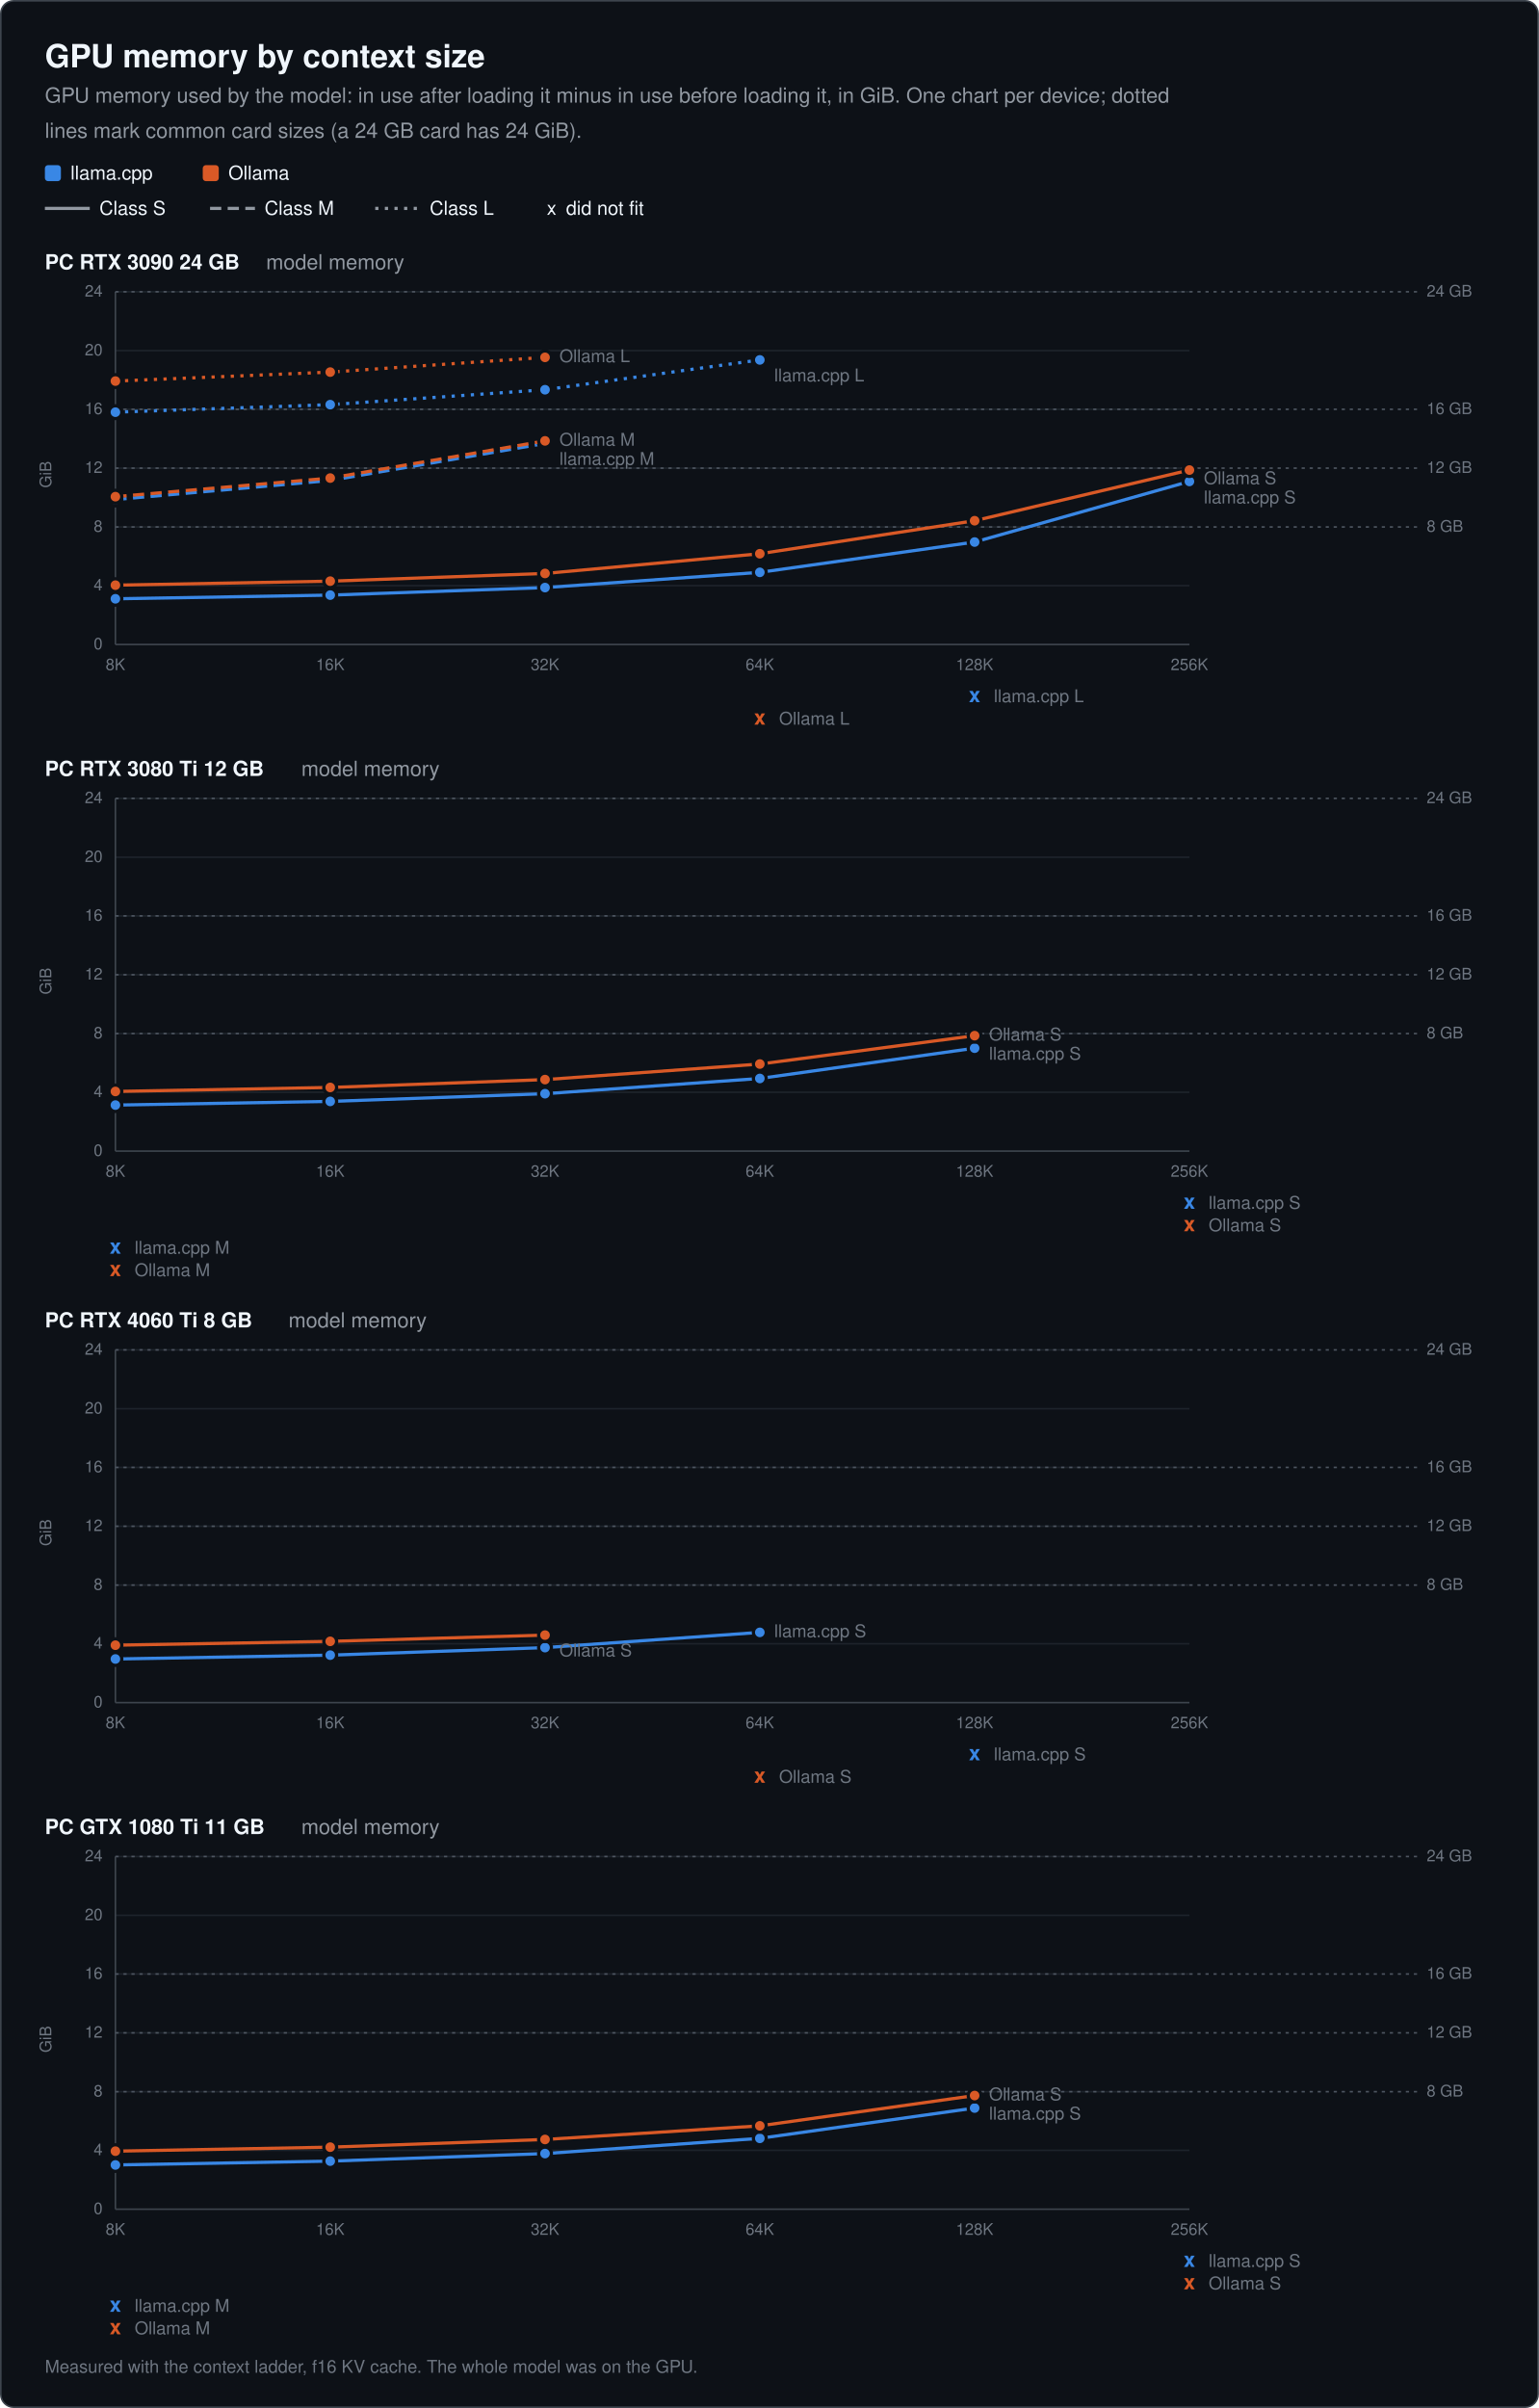
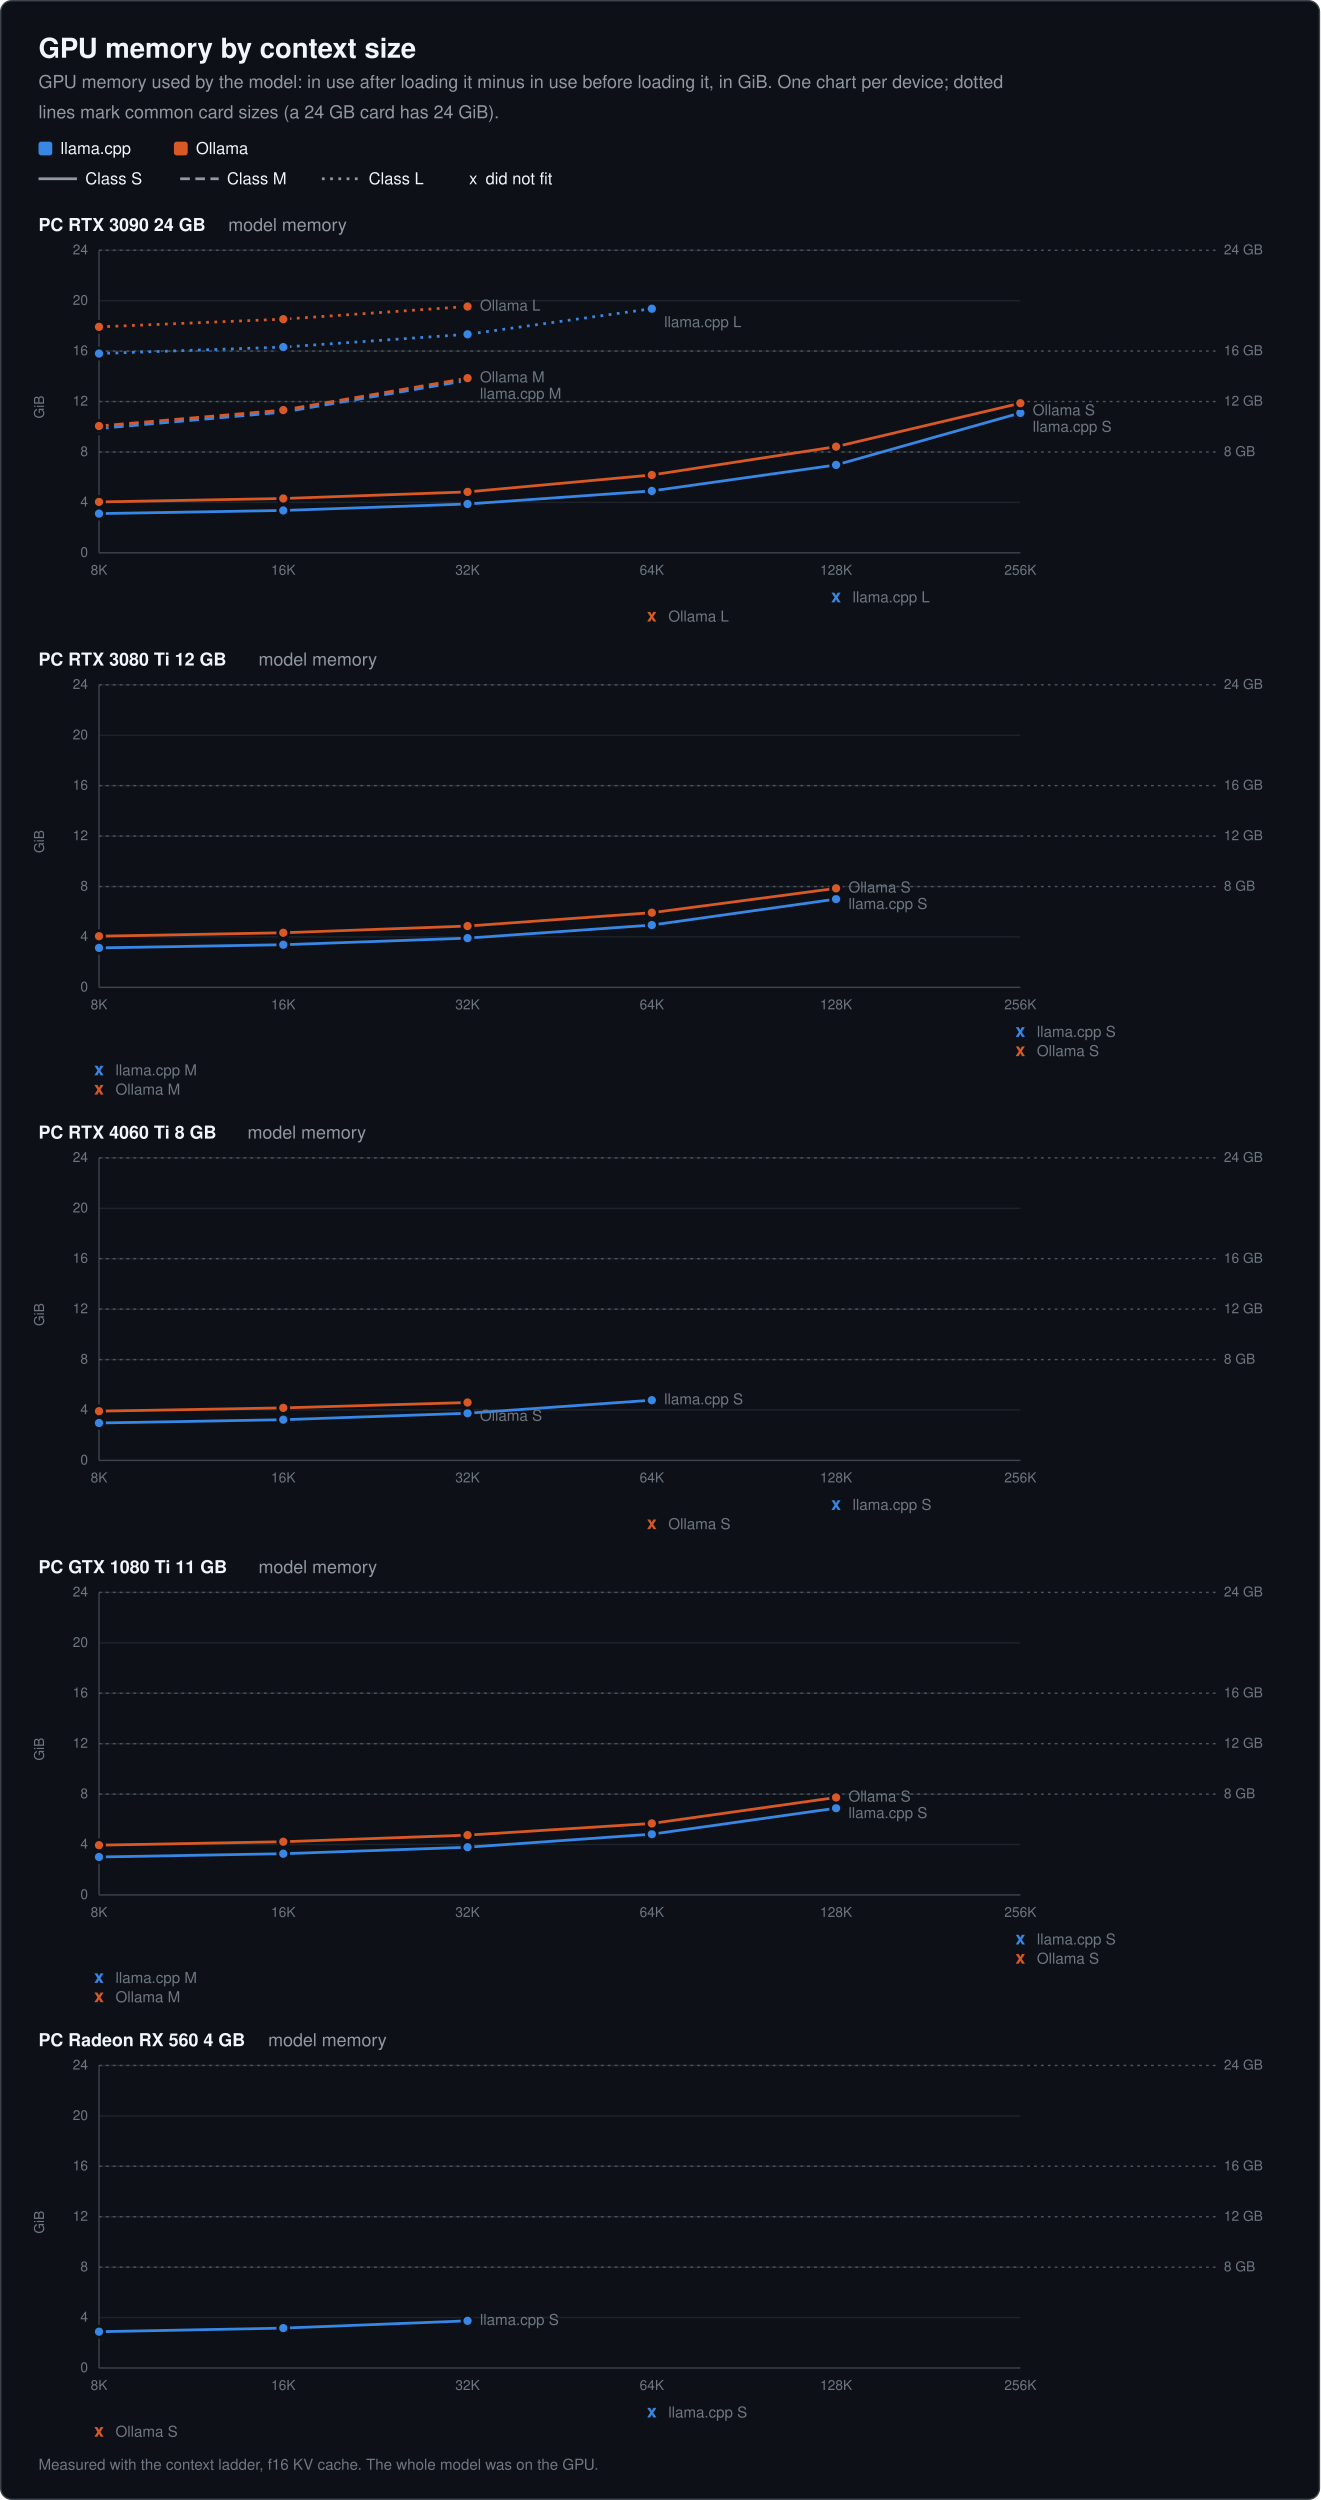
- <svg xmlns="http://www.w3.org/2000/svg" width="960" height="1502" viewBox="0 0 960 1502" role="img" aria-label="GPU memory by context size per device">
+ <svg xmlns="http://www.w3.org/2000/svg" width="960" height="1818" viewBox="0 0 960 1818" role="img" aria-label="GPU memory by context size per device">
  <style>
    text { font-family: system-ui, -apple-system, "Segoe UI", Helvetica, Arial, sans-serif; fill: #9198a1; }
    .title { font-size: 20px; font-weight: 600; fill: #f0f6fc; }
    .section { font-size: 15px; font-weight: 600; fill: #f0f6fc; }
    .panel { font-size: 13px; font-weight: 600; fill: #f0f6fc; }
    .device { font-size: 13px; fill: #f0f6fc; }
    .sub { font-size: 13px; }
    .legend { font-size: 12px; fill: #f0f6fc; }
    .value { font-size: 11px; font-variant-numeric: tabular-nums; }
    .tick { font-size: 10px; fill: #6e7681; font-variant-numeric: tabular-nums; }
    .muted, .note, .foot { fill: #6e7681; }
    .note { font-size: 11px; }
    .foot { font-size: 11px; }
    .cell { font-size: 12px; font-weight: 600; font-variant-numeric: tabular-nums; }
    .limitlabel { font-size: 10px; fill: #6e7681; }
    .grid { stroke: #1d232b; stroke-width: 1; }
    .row { stroke: #1d232b; stroke-width: 1; }
    .base { stroke: #3d444d; stroke-width: 1; }
    .limit { stroke: #4d5560; stroke-width: 1; stroke-dasharray: 2 3; }
    .gapbox { fill: none; stroke: #6e7681; stroke-width: 1; stroke-dasharray: 3 2; }
    </style>
-   <rect x="0.5" y="0.5" width="959" height="1501" rx="8" fill="#0d1117" stroke="#3d444d" />
+   <rect x="0.5" y="0.5" width="959" height="1817" rx="8" fill="#0d1117" stroke="#3d444d" />
  <text x="28" y="42" class="title">GPU memory by context size</text>
  <text x="28" y="64" class="sub">GPU memory used by the model: in use after loading it minus in use before loading it, in GiB. One chart per device; dotted</text>
  <text x="28" y="86" class="sub">lines mark common card sizes (a 24 GB card has 24 GiB).</text>
  <rect x="28" y="103" width="10" height="10" rx="2" fill="#3987e5" />
  <text x="44" y="112" class="legend">llama.cpp</text>
  <rect x="126.48" y="103" width="10" height="10" rx="2" fill="#d95926" />
  <text x="142.48" y="112" class="legend">Ollama</text>
  <line x1="28" y1="130" x2="56" y2="130" stroke="#9198a1" stroke-width="2" />
  <text x="62" y="134" class="legend">Class S</text>
  <line x1="131.04" y1="130" x2="159.04" y2="130" stroke="#9198a1" stroke-width="2" stroke-dasharray="7 4" />
  <text x="165.04" y="134" class="legend">Class M</text>
  <line x1="234.08" y1="130" x2="262.08" y2="130" stroke="#9198a1" stroke-width="2" stroke-dasharray="2 4" />
  <text x="268.08" y="134" class="legend">Class L</text>
  <text x="341.12" y="134" class="legend" style="fill:#f0f6fc">x</text>
  <text x="353.12" y="134" class="legend">did not fit</text>
  <text x="28" y="168" class="panel panel-title">PC RTX 3090 24 GB</text>
  <text x="166" y="168" class="sub">model memory</text>
  <text x="64" y="405.0" class="tick" text-anchor="end">0</text>
  <line x1="72" y1="365.3" x2="742" y2="365.3" class="grid" />
  <text x="64" y="368.3" class="tick" text-anchor="end">4</text>
  <line x1="72" y1="328.7" x2="742" y2="328.7" class="grid" />
  <text x="64" y="331.7" class="tick" text-anchor="end">8</text>
  <line x1="72" y1="292.0" x2="742" y2="292.0" class="grid" />
  <text x="64" y="295.0" class="tick" text-anchor="end">12</text>
  <line x1="72" y1="255.3" x2="742" y2="255.3" class="grid" />
  <text x="64" y="258.3" class="tick" text-anchor="end">16</text>
  <line x1="72" y1="218.7" x2="742" y2="218.7" class="grid" />
  <text x="64" y="221.7" class="tick" text-anchor="end">20</text>
  <line x1="72" y1="182.0" x2="742" y2="182.0" class="grid" />
  <text x="64" y="185.0" class="tick" text-anchor="end">24</text>
  <line x1="72" y1="182" x2="72" y2="402" class="base" />
  <line x1="72" y1="402" x2="742" y2="402" class="base" />
  <text x="28" y="292.0" class="tick" text-anchor="middle" transform="rotate(-90 32 292.0)">GiB</text>
  <text x="72.0" y="418" class="tick" text-anchor="middle">8K</text>
  <text x="206.0" y="418" class="tick" text-anchor="middle">16K</text>
  <text x="340.0" y="418" class="tick" text-anchor="middle">32K</text>
  <text x="474.0" y="418" class="tick" text-anchor="middle">64K</text>
  <text x="608.0" y="418" class="tick" text-anchor="middle">128K</text>
  <text x="742.0" y="418" class="tick" text-anchor="middle">256K</text>
  <line x1="72" y1="328.7" x2="884" y2="328.7" class="limit" />
  <text x="890" y="331.7" class="limitlabel">8 GB</text>
  <line x1="72" y1="292.0" x2="884" y2="292.0" class="limit" />
  <text x="890" y="295.0" class="limitlabel">12 GB</text>
  <line x1="72" y1="255.3" x2="884" y2="255.3" class="limit" />
  <text x="890" y="258.3" class="limitlabel">16 GB</text>
  <line x1="72" y1="182.0" x2="884" y2="182.0" class="limit" />
  <text x="890" y="185.0" class="limitlabel">24 GB</text>
  <polyline points="72.0,373.5 206.0,371.2 340.0,366.5 474.0,357.0 608.0,338.1 742.0,300.3" fill="none" stroke="#3987e5" stroke-width="2" />
  <circle cx="72.0" cy="373.5" r="4" fill="#3987e5" stroke="#0d1117" stroke-width="2" />
  <circle cx="206.0" cy="371.2" r="4" fill="#3987e5" stroke="#0d1117" stroke-width="2" />
  <circle cx="340.0" cy="366.5" r="4" fill="#3987e5" stroke="#0d1117" stroke-width="2" />
  <circle cx="474.0" cy="357.0" r="4" fill="#3987e5" stroke="#0d1117" stroke-width="2" />
  <circle cx="608.0" cy="338.1" r="4" fill="#3987e5" stroke="#0d1117" stroke-width="2" />
  <circle cx="742.0" cy="300.3" r="4" fill="#3987e5" stroke="#0d1117" stroke-width="2" />
  <polyline points="72.0,365.0 206.0,362.5 340.0,357.7 474.0,345.4 608.0,324.8 742.0,293.2" fill="none" stroke="#d95926" stroke-width="2" />
  <circle cx="72.0" cy="365.0" r="4" fill="#d95926" stroke="#0d1117" stroke-width="2" />
  <circle cx="206.0" cy="362.5" r="4" fill="#d95926" stroke="#0d1117" stroke-width="2" />
  <circle cx="340.0" cy="357.7" r="4" fill="#d95926" stroke="#0d1117" stroke-width="2" />
  <circle cx="474.0" cy="345.4" r="4" fill="#d95926" stroke="#0d1117" stroke-width="2" />
  <circle cx="608.0" cy="324.8" r="4" fill="#d95926" stroke="#0d1117" stroke-width="2" />
  <circle cx="742.0" cy="293.2" r="4" fill="#d95926" stroke="#0d1117" stroke-width="2" />
  <polyline points="72.0,311.6 206.0,299.7 340.0,276.6" fill="none" stroke="#3987e5" stroke-width="2" stroke-dasharray="7 4" />
  <circle cx="72.0" cy="311.6" r="4" fill="#3987e5" stroke="#0d1117" stroke-width="2" />
  <circle cx="206.0" cy="299.7" r="4" fill="#3987e5" stroke="#0d1117" stroke-width="2" />
  <circle cx="340.0" cy="276.6" r="4" fill="#3987e5" stroke="#0d1117" stroke-width="2" />
  <polyline points="72.0,309.8 206.0,298.2 340.0,275.0" fill="none" stroke="#d95926" stroke-width="2" stroke-dasharray="7 4" />
  <circle cx="72.0" cy="309.8" r="4" fill="#d95926" stroke="#0d1117" stroke-width="2" />
  <circle cx="206.0" cy="298.2" r="4" fill="#d95926" stroke="#0d1117" stroke-width="2" />
  <circle cx="340.0" cy="275.0" r="4" fill="#d95926" stroke="#0d1117" stroke-width="2" />
  <polyline points="72.0,257.1 206.0,252.4 340.0,243.1 474.0,224.5" fill="none" stroke="#3987e5" stroke-width="2" stroke-dasharray="2 4" />
  <circle cx="72.0" cy="257.1" r="4" fill="#3987e5" stroke="#0d1117" stroke-width="2" />
  <circle cx="206.0" cy="252.4" r="4" fill="#3987e5" stroke="#0d1117" stroke-width="2" />
  <circle cx="340.0" cy="243.1" r="4" fill="#3987e5" stroke="#0d1117" stroke-width="2" />
  <circle cx="474.0" cy="224.5" r="4" fill="#3987e5" stroke="#0d1117" stroke-width="2" />
  <polyline points="72.0,237.7 206.0,232.1 340.0,222.9" fill="none" stroke="#d95926" stroke-width="2" stroke-dasharray="2 4" />
  <circle cx="72.0" cy="237.7" r="4" fill="#d95926" stroke="#0d1117" stroke-width="2" />
  <circle cx="206.0" cy="232.1" r="4" fill="#d95926" stroke="#0d1117" stroke-width="2" />
  <circle cx="340.0" cy="222.9" r="4" fill="#d95926" stroke="#0d1117" stroke-width="2" />
  <text x="349.0" y="225.9" class="note">Ollama L</text>
  <text x="483.0" y="237.9" class="note">llama.cpp L</text>
  <text x="349.0" y="278.0" class="note">Ollama M</text>
  <text x="349.0" y="290.0" class="note">llama.cpp M</text>
  <text x="751.0" y="302.0" class="note">Ollama S</text>
  <text x="751.0" y="314.0" class="note">llama.cpp S</text>
  <text x="608.0" y="438" class="nofit" text-anchor="middle" style="fill:#3987e5;font-size:13px;font-weight:700">x</text>
  <text x="620.0" y="438" class="note">llama.cpp L</text>
  <text x="474.0" y="452" class="nofit" text-anchor="middle" style="fill:#d95926;font-size:13px;font-weight:700">x</text>
  <text x="486.0" y="452" class="note">Ollama L</text>
  <text x="28" y="484" class="panel panel-title">PC RTX 3080 Ti 12 GB</text>
  <text x="188" y="484" class="sub">model memory</text>
  <text x="64" y="721.0" class="tick" text-anchor="end">0</text>
  <line x1="72" y1="681.3" x2="742" y2="681.3" class="grid" />
  <text x="64" y="684.3" class="tick" text-anchor="end">4</text>
  <line x1="72" y1="644.7" x2="742" y2="644.7" class="grid" />
  <text x="64" y="647.7" class="tick" text-anchor="end">8</text>
  <line x1="72" y1="608.0" x2="742" y2="608.0" class="grid" />
  <text x="64" y="611.0" class="tick" text-anchor="end">12</text>
  <line x1="72" y1="571.3" x2="742" y2="571.3" class="grid" />
  <text x="64" y="574.3" class="tick" text-anchor="end">16</text>
  <line x1="72" y1="534.7" x2="742" y2="534.7" class="grid" />
  <text x="64" y="537.7" class="tick" text-anchor="end">20</text>
  <line x1="72" y1="498.0" x2="742" y2="498.0" class="grid" />
  <text x="64" y="501.0" class="tick" text-anchor="end">24</text>
  <line x1="72" y1="498" x2="72" y2="718" class="base" />
  <line x1="72" y1="718" x2="742" y2="718" class="base" />
  <text x="28" y="608.0" class="tick" text-anchor="middle" transform="rotate(-90 32 608.0)">GiB</text>
  <text x="72.0" y="734" class="tick" text-anchor="middle">8K</text>
  <text x="206.0" y="734" class="tick" text-anchor="middle">16K</text>
  <text x="340.0" y="734" class="tick" text-anchor="middle">32K</text>
  <text x="474.0" y="734" class="tick" text-anchor="middle">64K</text>
  <text x="608.0" y="734" class="tick" text-anchor="middle">128K</text>
  <text x="742.0" y="734" class="tick" text-anchor="middle">256K</text>
  <line x1="72" y1="644.7" x2="884" y2="644.7" class="limit" />
  <text x="890" y="647.7" class="limitlabel">8 GB</text>
  <line x1="72" y1="608.0" x2="884" y2="608.0" class="limit" />
  <text x="890" y="611.0" class="limitlabel">12 GB</text>
  <line x1="72" y1="571.3" x2="884" y2="571.3" class="limit" />
  <text x="890" y="574.3" class="limitlabel">16 GB</text>
  <line x1="72" y1="498.0" x2="884" y2="498.0" class="limit" />
  <text x="890" y="501.0" class="limitlabel">24 GB</text>
  <polyline points="72.0,689.3 206.0,687.0 340.0,682.2 474.0,672.7 608.0,653.8" fill="none" stroke="#3987e5" stroke-width="2" />
  <circle cx="72.0" cy="689.3" r="4" fill="#3987e5" stroke="#0d1117" stroke-width="2" />
  <circle cx="206.0" cy="687.0" r="4" fill="#3987e5" stroke="#0d1117" stroke-width="2" />
  <circle cx="340.0" cy="682.2" r="4" fill="#3987e5" stroke="#0d1117" stroke-width="2" />
  <circle cx="474.0" cy="672.7" r="4" fill="#3987e5" stroke="#0d1117" stroke-width="2" />
  <circle cx="608.0" cy="653.8" r="4" fill="#3987e5" stroke="#0d1117" stroke-width="2" />
  <polyline points="72.0,680.8 206.0,678.3 340.0,673.4 474.0,663.7 608.0,646.0" fill="none" stroke="#d95926" stroke-width="2" />
  <circle cx="72.0" cy="680.8" r="4" fill="#d95926" stroke="#0d1117" stroke-width="2" />
  <circle cx="206.0" cy="678.3" r="4" fill="#d95926" stroke="#0d1117" stroke-width="2" />
  <circle cx="340.0" cy="673.4" r="4" fill="#d95926" stroke="#0d1117" stroke-width="2" />
  <circle cx="474.0" cy="663.7" r="4" fill="#d95926" stroke="#0d1117" stroke-width="2" />
  <circle cx="608.0" cy="646.0" r="4" fill="#d95926" stroke="#0d1117" stroke-width="2" />
  <text x="617.0" y="649.0" class="note">Ollama S</text>
  <text x="617.0" y="661.0" class="note">llama.cpp S</text>
  <text x="742.0" y="754" class="nofit" text-anchor="middle" style="fill:#3987e5;font-size:13px;font-weight:700">x</text>
  <text x="754.0" y="754" class="note">llama.cpp S</text>
  <text x="742.0" y="768" class="nofit" text-anchor="middle" style="fill:#d95926;font-size:13px;font-weight:700">x</text>
  <text x="754.0" y="768" class="note">Ollama S</text>
  <text x="72.0" y="782" class="nofit" text-anchor="middle" style="fill:#3987e5;font-size:13px;font-weight:700">x</text>
  <text x="84.0" y="782" class="note">llama.cpp M</text>
  <text x="72.0" y="796" class="nofit" text-anchor="middle" style="fill:#d95926;font-size:13px;font-weight:700">x</text>
  <text x="84.0" y="796" class="note">Ollama M</text>
  <text x="28" y="828" class="panel panel-title">PC RTX 4060 Ti 8 GB</text>
  <text x="180" y="828" class="sub">model memory</text>
  <text x="64" y="1065.0" class="tick" text-anchor="end">0</text>
  <line x1="72" y1="1025.3" x2="742" y2="1025.3" class="grid" />
  <text x="64" y="1028.3" class="tick" text-anchor="end">4</text>
  <line x1="72" y1="988.7" x2="742" y2="988.7" class="grid" />
  <text x="64" y="991.7" class="tick" text-anchor="end">8</text>
  <line x1="72" y1="952.0" x2="742" y2="952.0" class="grid" />
  <text x="64" y="955.0" class="tick" text-anchor="end">12</text>
  <line x1="72" y1="915.3" x2="742" y2="915.3" class="grid" />
  <text x="64" y="918.3" class="tick" text-anchor="end">16</text>
  <line x1="72" y1="878.7" x2="742" y2="878.7" class="grid" />
  <text x="64" y="881.7" class="tick" text-anchor="end">20</text>
  <line x1="72" y1="842.0" x2="742" y2="842.0" class="grid" />
  <text x="64" y="845.0" class="tick" text-anchor="end">24</text>
  <line x1="72" y1="842" x2="72" y2="1062" class="base" />
  <line x1="72" y1="1062" x2="742" y2="1062" class="base" />
  <text x="28" y="952.0" class="tick" text-anchor="middle" transform="rotate(-90 32 952.0)">GiB</text>
  <text x="72.0" y="1078" class="tick" text-anchor="middle">8K</text>
  <text x="206.0" y="1078" class="tick" text-anchor="middle">16K</text>
  <text x="340.0" y="1078" class="tick" text-anchor="middle">32K</text>
  <text x="474.0" y="1078" class="tick" text-anchor="middle">64K</text>
  <text x="608.0" y="1078" class="tick" text-anchor="middle">128K</text>
  <text x="742.0" y="1078" class="tick" text-anchor="middle">256K</text>
  <line x1="72" y1="988.7" x2="884" y2="988.7" class="limit" />
  <text x="890" y="991.7" class="limitlabel">8 GB</text>
  <line x1="72" y1="952.0" x2="884" y2="952.0" class="limit" />
  <text x="890" y="955.0" class="limitlabel">12 GB</text>
  <line x1="72" y1="915.3" x2="884" y2="915.3" class="limit" />
  <text x="890" y="918.3" class="limitlabel">16 GB</text>
  <line x1="72" y1="842.0" x2="884" y2="842.0" class="limit" />
  <text x="890" y="845.0" class="limitlabel">24 GB</text>
  <polyline points="72.0,1034.8 206.0,1032.4 340.0,1027.7 474.0,1018.2" fill="none" stroke="#3987e5" stroke-width="2" />
  <circle cx="72.0" cy="1034.8" r="4" fill="#3987e5" stroke="#0d1117" stroke-width="2" />
  <circle cx="206.0" cy="1032.4" r="4" fill="#3987e5" stroke="#0d1117" stroke-width="2" />
  <circle cx="340.0" cy="1027.7" r="4" fill="#3987e5" stroke="#0d1117" stroke-width="2" />
  <circle cx="474.0" cy="1018.2" r="4" fill="#3987e5" stroke="#0d1117" stroke-width="2" />
  <polyline points="72.0,1026.2 206.0,1023.8 340.0,1019.9" fill="none" stroke="#d95926" stroke-width="2" />
  <circle cx="72.0" cy="1026.2" r="4" fill="#d95926" stroke="#0d1117" stroke-width="2" />
  <circle cx="206.0" cy="1023.8" r="4" fill="#d95926" stroke="#0d1117" stroke-width="2" />
  <circle cx="340.0" cy="1019.9" r="4" fill="#d95926" stroke="#0d1117" stroke-width="2" />
  <text x="483.0" y="1021.2" class="note">llama.cpp S</text>
  <text x="349.0" y="1033.2" class="note">Ollama S</text>
  <text x="608.0" y="1098" class="nofit" text-anchor="middle" style="fill:#3987e5;font-size:13px;font-weight:700">x</text>
  <text x="620.0" y="1098" class="note">llama.cpp S</text>
  <text x="474.0" y="1112" class="nofit" text-anchor="middle" style="fill:#d95926;font-size:13px;font-weight:700">x</text>
  <text x="486.0" y="1112" class="note">Ollama S</text>
  <text x="28" y="1144" class="panel panel-title">PC GTX 1080 Ti 11 GB</text>
  <text x="188" y="1144" class="sub">model memory</text>
  <text x="64" y="1381.0" class="tick" text-anchor="end">0</text>
  <line x1="72" y1="1341.3" x2="742" y2="1341.3" class="grid" />
  <text x="64" y="1344.3" class="tick" text-anchor="end">4</text>
  <line x1="72" y1="1304.7" x2="742" y2="1304.7" class="grid" />
  <text x="64" y="1307.7" class="tick" text-anchor="end">8</text>
  <line x1="72" y1="1268.0" x2="742" y2="1268.0" class="grid" />
  <text x="64" y="1271.0" class="tick" text-anchor="end">12</text>
  <line x1="72" y1="1231.3" x2="742" y2="1231.3" class="grid" />
  <text x="64" y="1234.3" class="tick" text-anchor="end">16</text>
  <line x1="72" y1="1194.7" x2="742" y2="1194.7" class="grid" />
  <text x="64" y="1197.7" class="tick" text-anchor="end">20</text>
  <line x1="72" y1="1158.0" x2="742" y2="1158.0" class="grid" />
  <text x="64" y="1161.0" class="tick" text-anchor="end">24</text>
  <line x1="72" y1="1158" x2="72" y2="1378" class="base" />
  <line x1="72" y1="1378" x2="742" y2="1378" class="base" />
  <text x="28" y="1268.0" class="tick" text-anchor="middle" transform="rotate(-90 32 1268.0)">GiB</text>
  <text x="72.0" y="1394" class="tick" text-anchor="middle">8K</text>
  <text x="206.0" y="1394" class="tick" text-anchor="middle">16K</text>
  <text x="340.0" y="1394" class="tick" text-anchor="middle">32K</text>
  <text x="474.0" y="1394" class="tick" text-anchor="middle">64K</text>
  <text x="608.0" y="1394" class="tick" text-anchor="middle">128K</text>
  <text x="742.0" y="1394" class="tick" text-anchor="middle">256K</text>
  <line x1="72" y1="1304.7" x2="884" y2="1304.7" class="limit" />
  <text x="890" y="1307.7" class="limitlabel">8 GB</text>
  <line x1="72" y1="1268.0" x2="884" y2="1268.0" class="limit" />
  <text x="890" y="1271.0" class="limitlabel">12 GB</text>
  <line x1="72" y1="1231.3" x2="884" y2="1231.3" class="limit" />
  <text x="890" y="1234.3" class="limitlabel">16 GB</text>
  <line x1="72" y1="1158.0" x2="884" y2="1158.0" class="limit" />
  <text x="890" y="1161.0" class="limitlabel">24 GB</text>
  <polyline points="72.0,1350.4 206.0,1348.0 340.0,1343.3 474.0,1333.8 608.0,1314.9" fill="none" stroke="#3987e5" stroke-width="2" />
  <circle cx="72.0" cy="1350.4" r="4" fill="#3987e5" stroke="#0d1117" stroke-width="2" />
  <circle cx="206.0" cy="1348.0" r="4" fill="#3987e5" stroke="#0d1117" stroke-width="2" />
  <circle cx="340.0" cy="1343.3" r="4" fill="#3987e5" stroke="#0d1117" stroke-width="2" />
  <circle cx="474.0" cy="1333.8" r="4" fill="#3987e5" stroke="#0d1117" stroke-width="2" />
  <circle cx="608.0" cy="1314.9" r="4" fill="#3987e5" stroke="#0d1117" stroke-width="2" />
  <polyline points="72.0,1341.8 206.0,1339.3 340.0,1334.5 474.0,1326.0 608.0,1307.1" fill="none" stroke="#d95926" stroke-width="2" />
  <circle cx="72.0" cy="1341.8" r="4" fill="#d95926" stroke="#0d1117" stroke-width="2" />
  <circle cx="206.0" cy="1339.3" r="4" fill="#d95926" stroke="#0d1117" stroke-width="2" />
  <circle cx="340.0" cy="1334.5" r="4" fill="#d95926" stroke="#0d1117" stroke-width="2" />
  <circle cx="474.0" cy="1326.0" r="4" fill="#d95926" stroke="#0d1117" stroke-width="2" />
  <circle cx="608.0" cy="1307.1" r="4" fill="#d95926" stroke="#0d1117" stroke-width="2" />
  <text x="617.0" y="1310.1" class="note">Ollama S</text>
  <text x="617.0" y="1322.1" class="note">llama.cpp S</text>
  <text x="742.0" y="1414" class="nofit" text-anchor="middle" style="fill:#3987e5;font-size:13px;font-weight:700">x</text>
  <text x="754.0" y="1414" class="note">llama.cpp S</text>
  <text x="742.0" y="1428" class="nofit" text-anchor="middle" style="fill:#d95926;font-size:13px;font-weight:700">x</text>
  <text x="754.0" y="1428" class="note">Ollama S</text>
  <text x="72.0" y="1442" class="nofit" text-anchor="middle" style="fill:#3987e5;font-size:13px;font-weight:700">x</text>
  <text x="84.0" y="1442" class="note">llama.cpp M</text>
  <text x="72.0" y="1456" class="nofit" text-anchor="middle" style="fill:#d95926;font-size:13px;font-weight:700">x</text>
  <text x="84.0" y="1456" class="note">Ollama M</text>
-   <text x="28" y="1480" class="foot">Measured with the context ladder, f16 KV cache. The whole model was on the GPU.</text>
+   <text x="28" y="1488" class="panel panel-title">PC Radeon RX 560 4 GB</text>
+   <text x="195" y="1488" class="sub">model memory</text>
+   <text x="64" y="1725.0" class="tick" text-anchor="end">0</text>
+   <line x1="72" y1="1685.3" x2="742" y2="1685.3" class="grid" />
+   <text x="64" y="1688.3" class="tick" text-anchor="end">4</text>
+   <line x1="72" y1="1648.7" x2="742" y2="1648.7" class="grid" />
+   <text x="64" y="1651.7" class="tick" text-anchor="end">8</text>
+   <line x1="72" y1="1612.0" x2="742" y2="1612.0" class="grid" />
+   <text x="64" y="1615.0" class="tick" text-anchor="end">12</text>
+   <line x1="72" y1="1575.3" x2="742" y2="1575.3" class="grid" />
+   <text x="64" y="1578.3" class="tick" text-anchor="end">16</text>
+   <line x1="72" y1="1538.7" x2="742" y2="1538.7" class="grid" />
+   <text x="64" y="1541.7" class="tick" text-anchor="end">20</text>
+   <line x1="72" y1="1502.0" x2="742" y2="1502.0" class="grid" />
+   <text x="64" y="1505.0" class="tick" text-anchor="end">24</text>
+   <line x1="72" y1="1502" x2="72" y2="1722" class="base" />
+   <line x1="72" y1="1722" x2="742" y2="1722" class="base" />
+   <text x="28" y="1612.0" class="tick" text-anchor="middle" transform="rotate(-90 32 1612.0)">GiB</text>
+   <text x="72.0" y="1738" class="tick" text-anchor="middle">8K</text>
+   <text x="206.0" y="1738" class="tick" text-anchor="middle">16K</text>
+   <text x="340.0" y="1738" class="tick" text-anchor="middle">32K</text>
+   <text x="474.0" y="1738" class="tick" text-anchor="middle">64K</text>
+   <text x="608.0" y="1738" class="tick" text-anchor="middle">128K</text>
+   <text x="742.0" y="1738" class="tick" text-anchor="middle">256K</text>
+   <line x1="72" y1="1648.7" x2="884" y2="1648.7" class="limit" />
+   <text x="890" y="1651.7" class="limitlabel">8 GB</text>
+   <line x1="72" y1="1612.0" x2="884" y2="1612.0" class="limit" />
+   <text x="890" y="1615.0" class="limitlabel">12 GB</text>
+   <line x1="72" y1="1575.3" x2="884" y2="1575.3" class="limit" />
+   <text x="890" y="1578.3" class="limitlabel">16 GB</text>
+   <line x1="72" y1="1502.0" x2="884" y2="1502.0" class="limit" />
+   <text x="890" y="1505.0" class="limitlabel">24 GB</text>
+   <polyline points="72.0,1695.6 206.0,1693.0 340.0,1687.7" fill="none" stroke="#3987e5" stroke-width="2" />
+   <circle cx="72.0" cy="1695.6" r="4" fill="#3987e5" stroke="#0d1117" stroke-width="2" />
+   <circle cx="206.0" cy="1693.0" r="4" fill="#3987e5" stroke="#0d1117" stroke-width="2" />
+   <circle cx="340.0" cy="1687.7" r="4" fill="#3987e5" stroke="#0d1117" stroke-width="2" />
+   <text x="349.0" y="1690.7" class="note">llama.cpp S</text>
+   <text x="474.0" y="1758" class="nofit" text-anchor="middle" style="fill:#3987e5;font-size:13px;font-weight:700">x</text>
+   <text x="486.0" y="1758" class="note">llama.cpp S</text>
+   <text x="72.0" y="1772" class="nofit" text-anchor="middle" style="fill:#d95926;font-size:13px;font-weight:700">x</text>
+   <text x="84.0" y="1772" class="note">Ollama S</text>
+   <text x="28" y="1796" class="foot">Measured with the context ladder, f16 KV cache. The whole model was on the GPU.</text>
</svg>
